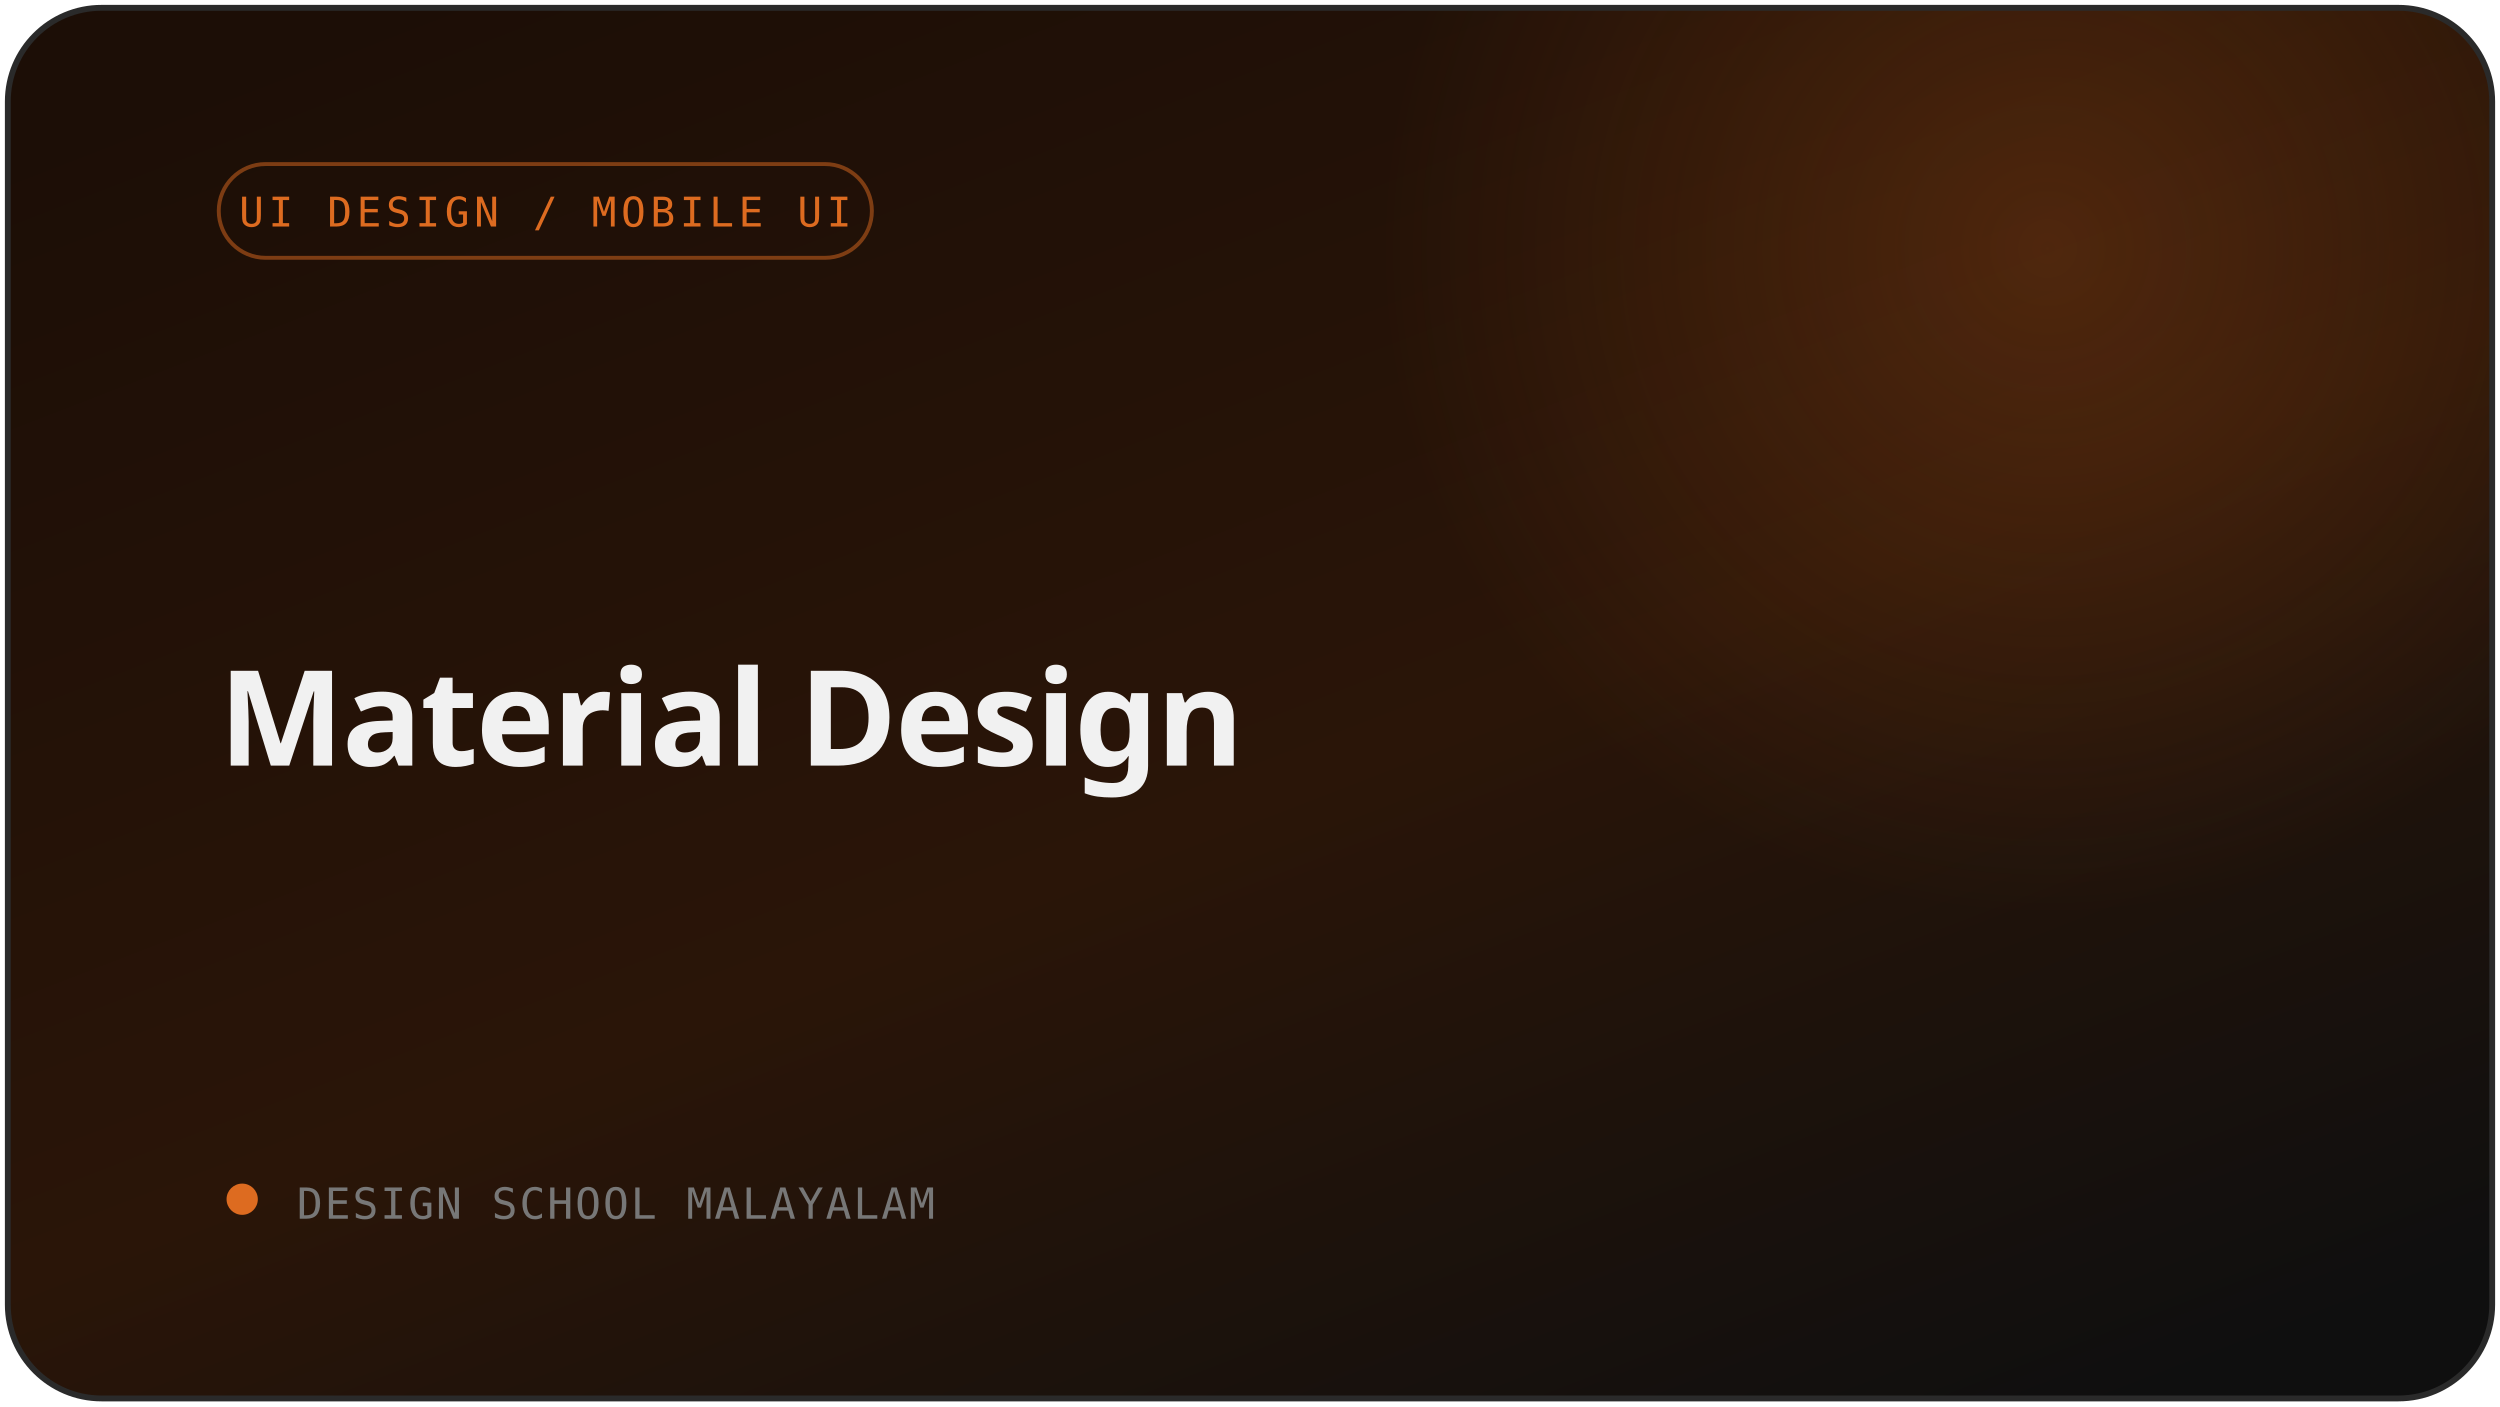
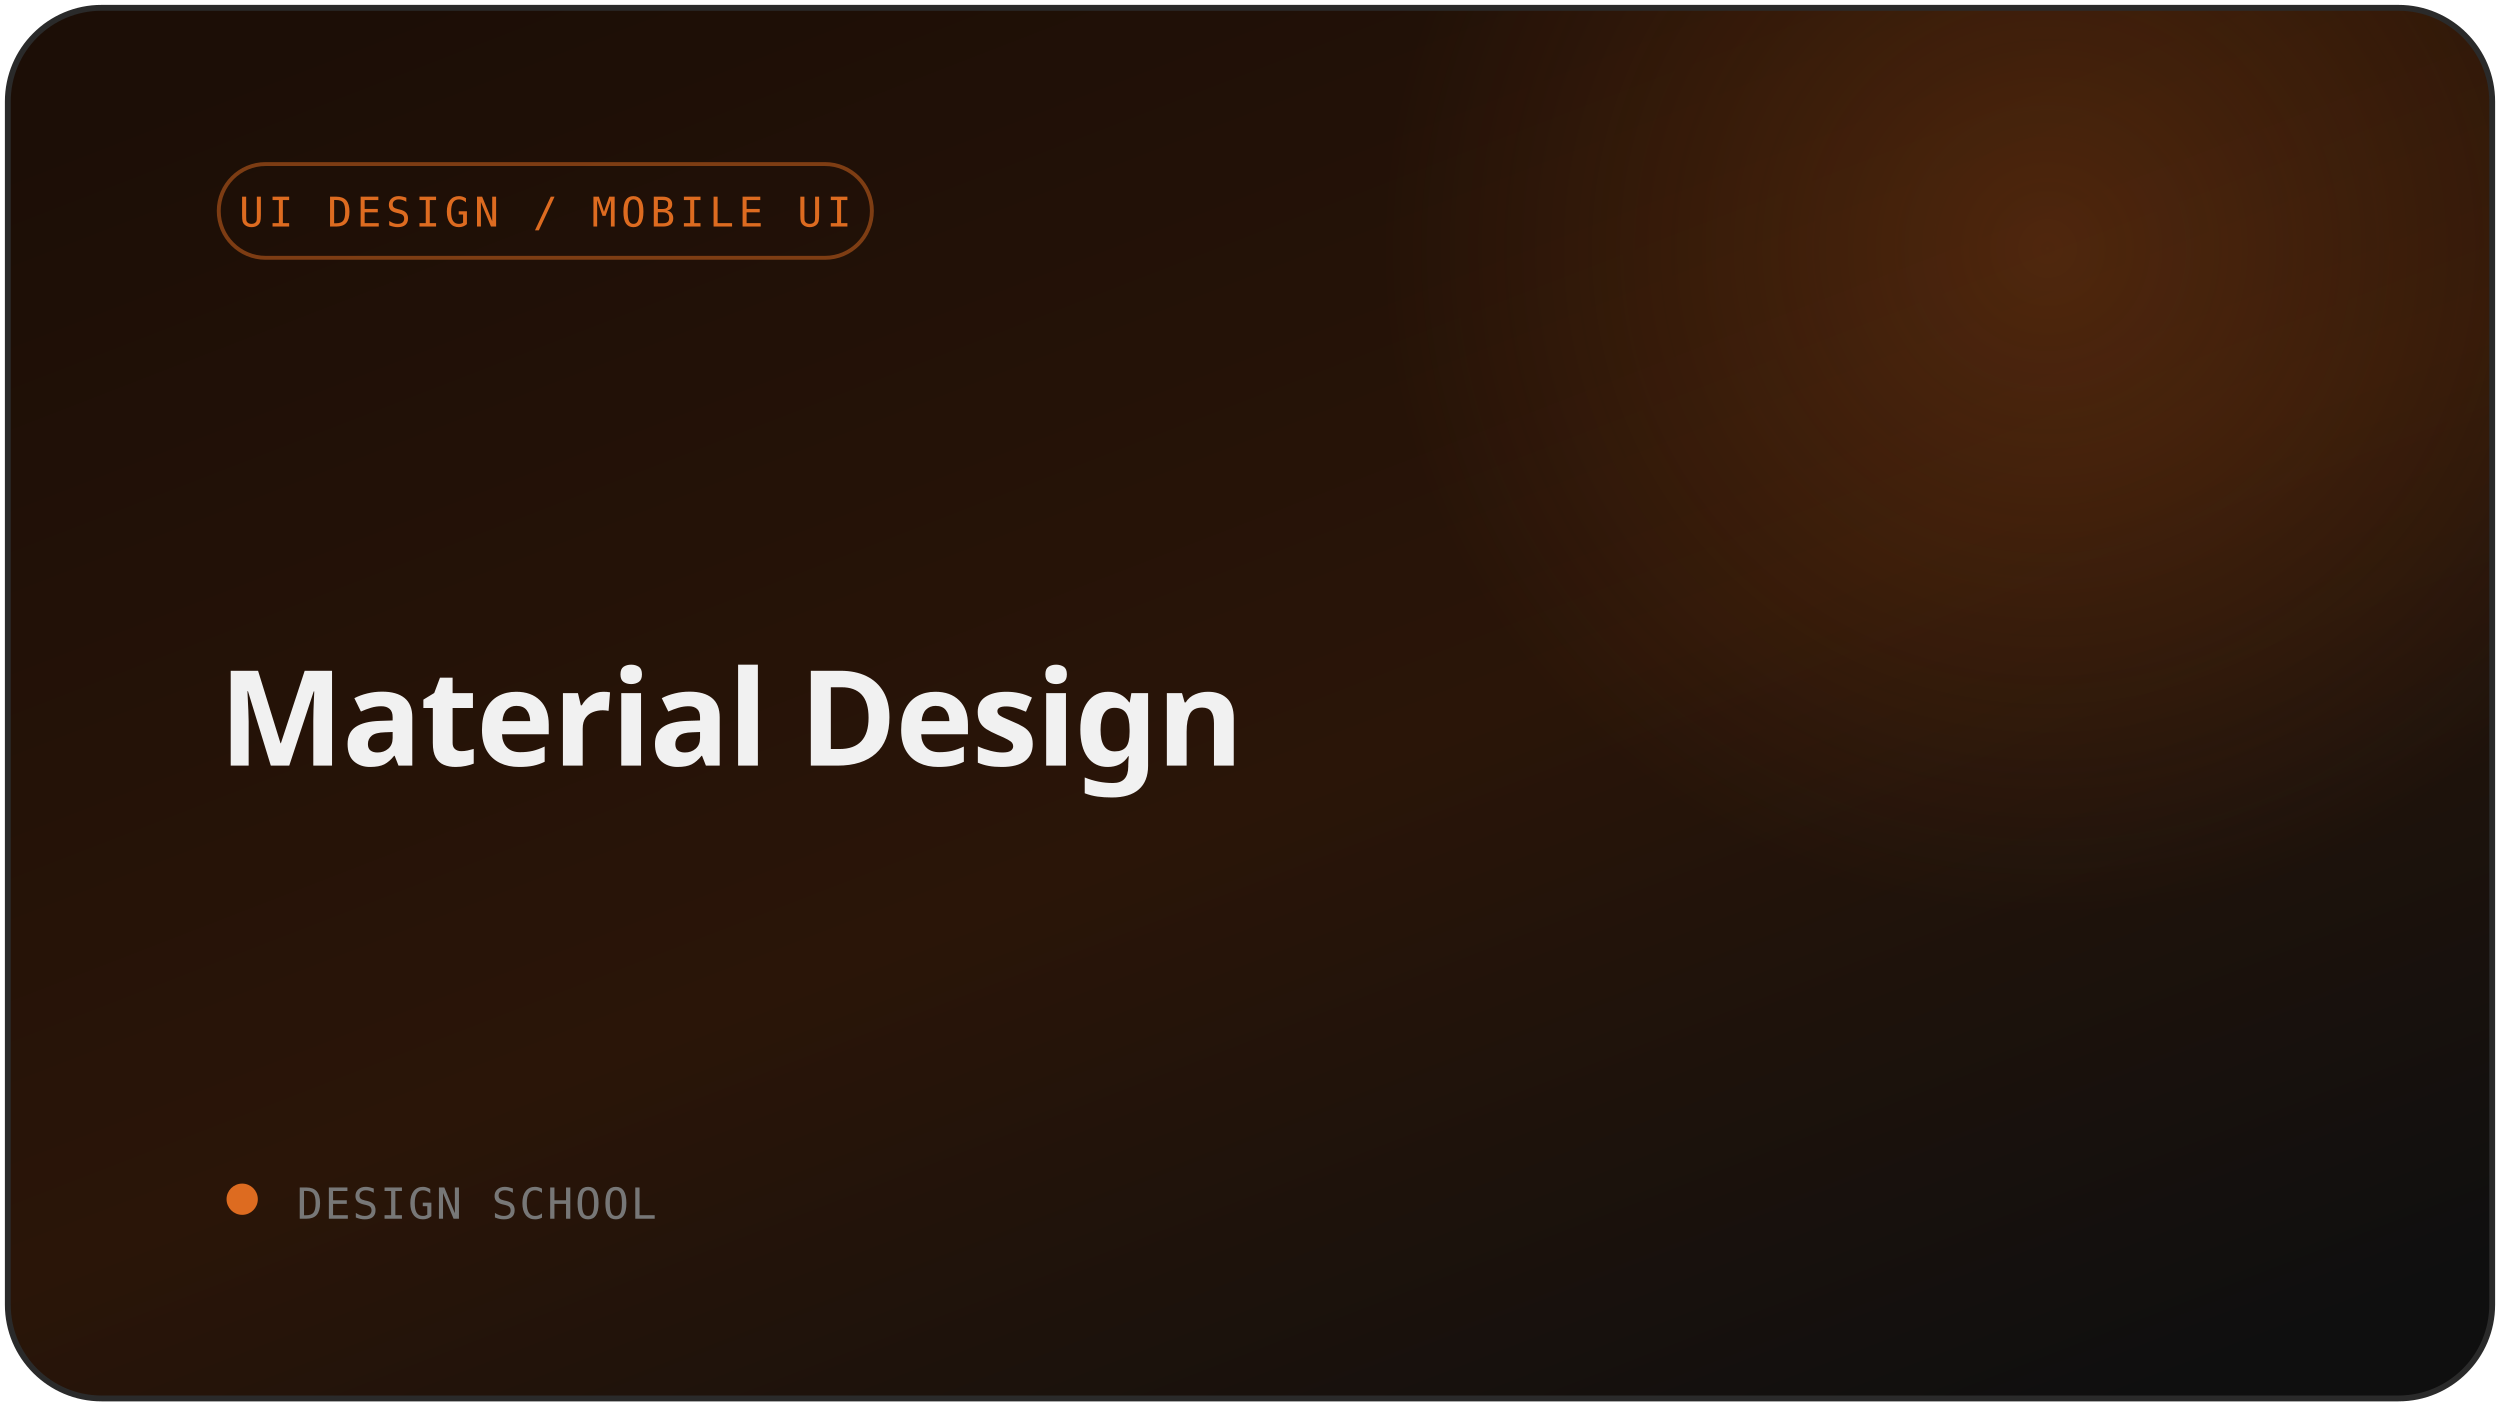
<svg xmlns="http://www.w3.org/2000/svg" viewBox="0 0 640 360" width="100%" height="100%">
  <defs>
    <linearGradient id="banner-bg" x1="15%" y1="0%" x2="85%" y2="100%">
      <stop offset="0%" stop-color="#1c0e06" />
      <stop offset="55%" stop-color="#2a1508" />
      <stop offset="100%" stop-color="#0f0f0f" />
    </linearGradient>
    <radialGradient id="banner-glow" cx="50%" cy="50%" r="50%">
      <stop offset="0%" stop-color="#DD6B20" stop-opacity="0.22" />
      <stop offset="100%" stop-color="#DD6B20" stop-opacity="0" />
    </radialGradient>
    <clipPath id="card-clip">
      <rect x="2" y="2" width="636" height="356" rx="24" />
    </clipPath>
  </defs>
  <g clip-path="url(#card-clip)">
    <rect width="640" height="360" fill="url(#banner-bg)" />
    <circle cx="524" cy="64" r="170" fill="url(#banner-glow)" />
    <rect x="56" y="42" width="167.2" height="24" rx="12" fill="none" stroke="#DD6B20" stroke-opacity="0.5" stroke-width="1" />
    <text x="139.6" y="58" fill="#DD6B20" font-family="'DM Mono', monospace" font-size="10.5" font-weight="500" letter-spacing="1.2px" text-anchor="middle">UI DESIGN / MOBILE UI</text>
    <text x="56" y="196" fill="#f1f1f1" font-family="'Google Sans Display', 'Google Sans', sans-serif" font-size="34" font-weight="700" letter-spacing="-0.5px">Material Design</text>
    <g transform="translate(56, 312)">
      <circle cx="6" cy="-5" r="4" fill="#DD6B20" />
-       <text x="20" y="0" fill="#777777" font-family="'DM Mono', monospace" font-size="11" font-weight="500" letter-spacing="0.5px">DESIGN SCHOOL MALAYALAM</text>
+       <text x="20" y="0" fill="#777777" font-family="'DM Mono', monospace" font-size="11" font-weight="500" letter-spacing="0.5px">DESIGN SCHOOL</text>
    </g>
  </g>
  <rect x="2" y="2" width="636" height="356" rx="24" fill="none" stroke="#2a2a2a" stroke-width="1.5" />
</svg>
